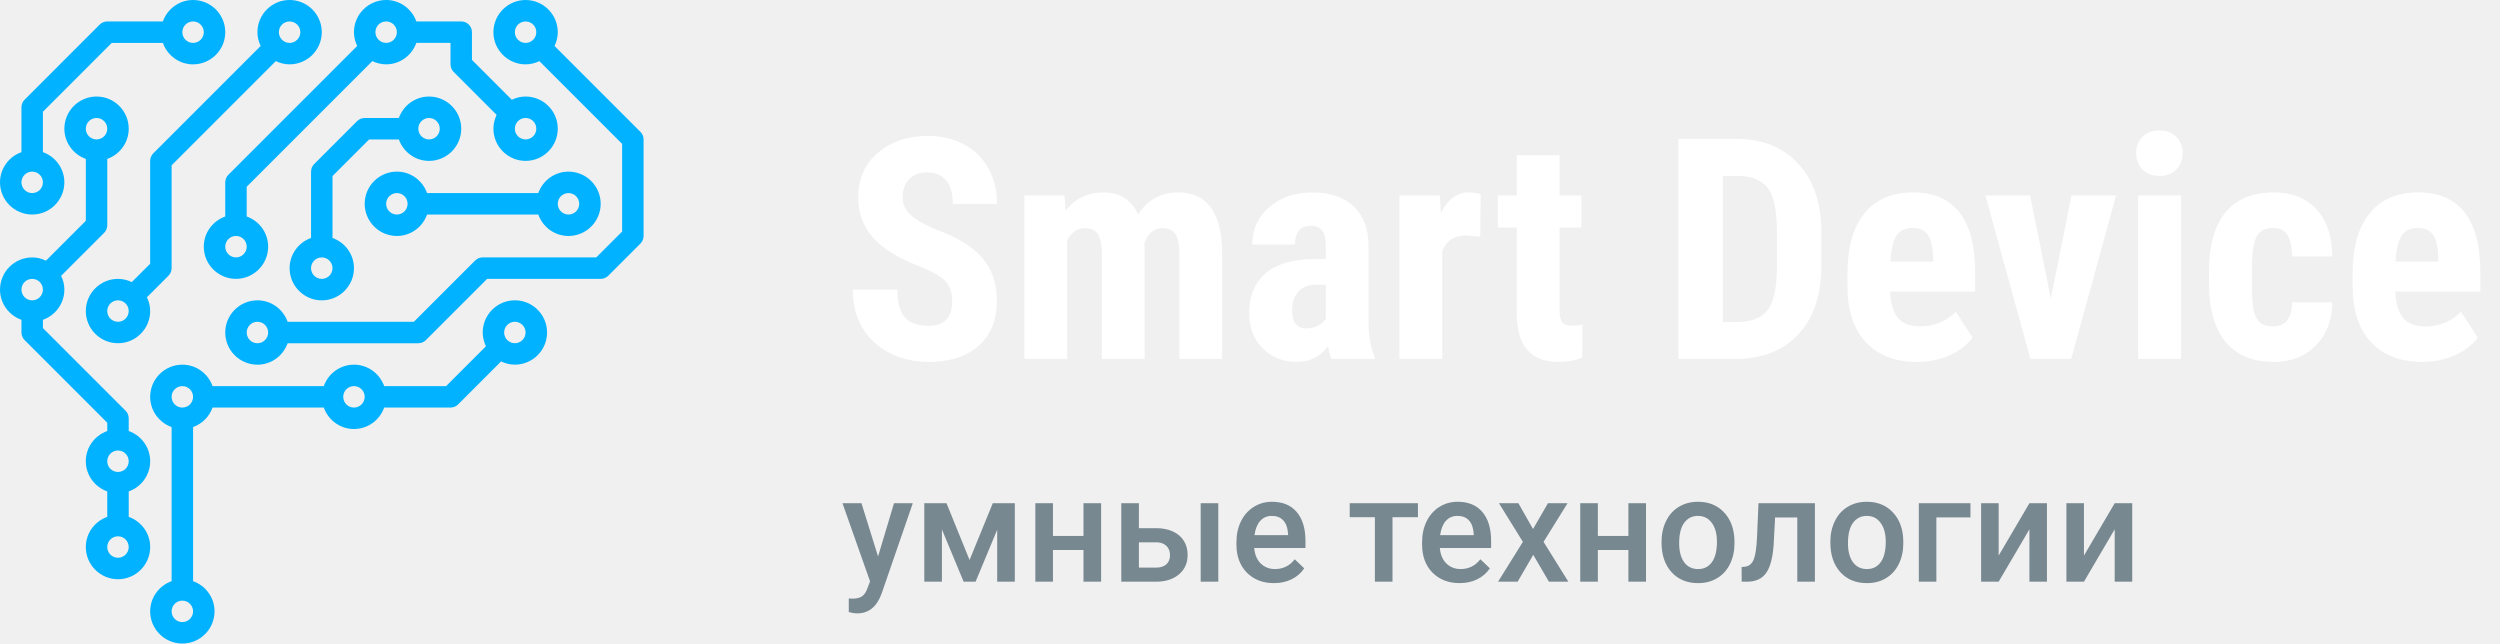
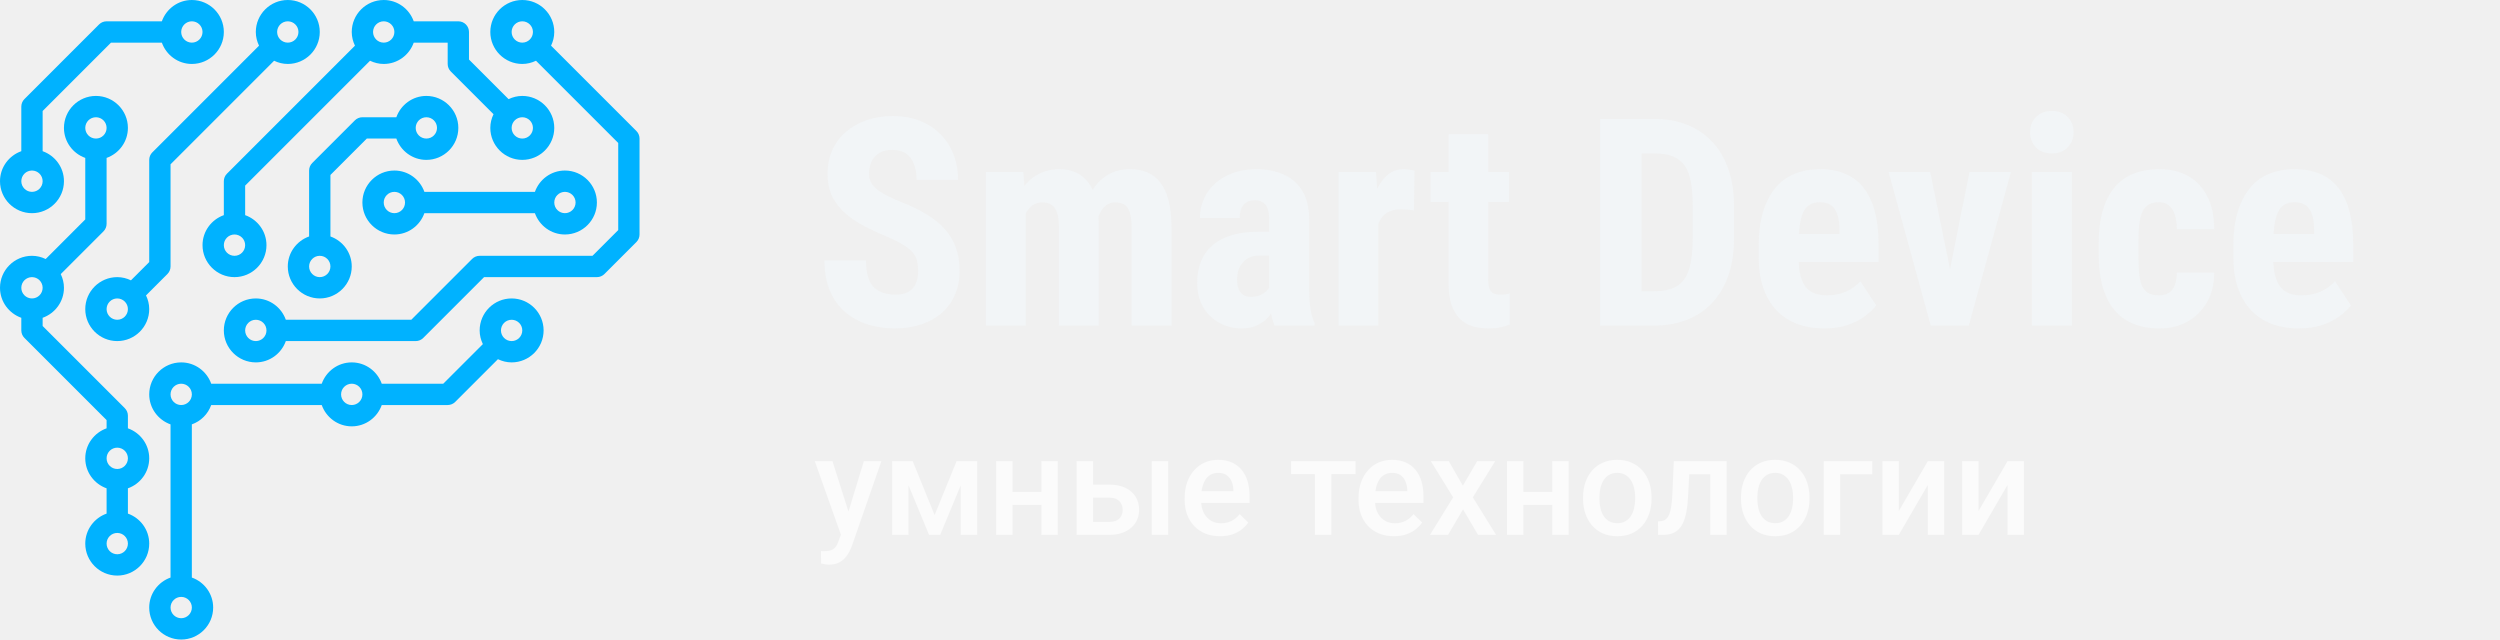
- <svg xmlns="http://www.w3.org/2000/svg" fill="none" height="52" viewBox="0 0 202 52" width="202">
-   <path d="m76.936 24.337c0-.724-.187-1.27-.561-1.636-.366-.374-1.038-.761-2.014-1.16-1.782-.675-3.064-1.465-3.845-2.368-.781-.911-1.172-1.986-1.172-3.223 0-1.497.529-2.698 1.587-3.601 1.066-.911 2.417-1.367 4.053-1.367 1.091 0 2.063.232 2.917.696.855.456 1.51 1.103 1.965 1.941.464.838.696 1.79.696 2.857h-3.577c0-.83-.179-1.461-.537-1.892-.35-.44-.859-.659-1.526-.659-.627 0-1.115.187-1.465.561-.35.366-.525.863-.525 1.489 0 .488.195.932.586 1.331.391.391 1.082.797 2.075 1.221 1.733.627 2.991 1.396 3.772 2.307.789.911 1.184 2.071 1.184 3.479 0 1.546-.492 2.755-1.477 3.626s-2.323 1.306-4.016 1.306c-1.147 0-2.193-.236-3.137-.708-.944-.472-1.685-1.147-2.222-2.026-.529-.879-.793-1.917-.793-3.113h3.601c0 1.025.199 1.77.598 2.234.399.464 1.05.696 1.953.696 1.253 0 1.88-.663 1.88-1.99zm9.07-8.545.098 1.221c.773-.977 1.794-1.465 3.064-1.465 1.318 0 2.25.594 2.795 1.782.757-1.188 1.835-1.782 3.235-1.782 2.311 0 3.495 1.599 3.552 4.797v8.655h-3.455v-8.435c0-.765-.106-1.31-.317-1.636-.211-.326-.57-.488-1.074-.488-.643 0-1.123.395-1.44 1.184l.024.415v8.96h-3.455v-8.411c0-.757-.102-1.302-.305-1.636-.203-.342-.566-.513-1.086-.513-.594 0-1.066.322-1.416.964v9.595h-3.455v-13.208zm21.582 13.208c-.097-.203-.195-.545-.293-1.025-.618.846-1.456 1.27-2.514 1.27-1.107 0-2.027-.366-2.759-1.099-.724-.732-1.086-1.681-1.086-2.844 0-1.383.439-2.454 1.318-3.211.887-.757 2.161-1.143 3.821-1.16h1.05v-1.062c0-.594-.102-1.013-.306-1.257-.203-.244-.5-.366-.891-.366-.862 0-1.294.505-1.294 1.514h-3.454c0-1.221.455-2.226 1.367-3.015.919-.797 2.079-1.196 3.479-1.196 1.448 0 2.567.378 3.357 1.135.797.749 1.196 1.823 1.196 3.223v6.213c.016 1.139.179 2.03.488 2.673v.207zm-2.038-2.466c.382 0 .708-.077.976-.232.269-.155.468-.338.599-.549v-2.747h-.831c-.585 0-1.049.187-1.391.562-.334.374-.501.875-.501 1.501 0 .977.383 1.465 1.148 1.465zm14.05-7.41-1.147-.098c-.944 0-1.583.415-1.917 1.245v8.728h-3.467v-13.208h3.26l.097 1.428c.546-1.115 1.298-1.672 2.259-1.672.39 0 .708.053.952.159zm6.409-6.58v3.247h1.77v2.6h-1.77v6.555c0 .521.069.879.207 1.074.147.195.424.293.83.293.334 0 .607-.029.818-.086l-.024 2.686c-.586.22-1.221.33-1.904.33-2.23 0-3.357-1.278-3.382-3.833v-7.019h-1.526v-2.6h1.526v-3.247zm9.607 16.455v-17.773h4.699c2.076 0 3.728.659 4.957 1.978 1.236 1.318 1.867 3.125 1.892 5.42v2.881c0 2.336-.619 4.171-1.856 5.505-1.229 1.327-2.925 1.99-5.09 1.99zm3.589-14.783v11.804h1.074c1.196 0 2.038-.313 2.527-.94.488-.635.744-1.725.769-3.271v-3.088c0-1.66-.232-2.816-.696-3.467-.464-.659-1.253-1.005-2.368-1.038zm15.71 15.027c-1.774 0-3.157-.529-4.15-1.587-.993-1.058-1.49-2.572-1.49-4.541v-1.05c0-2.083.456-3.691 1.368-4.822.911-1.131 2.217-1.697 3.918-1.697 1.66 0 2.909.533 3.748 1.599.838 1.058 1.265 2.629 1.281 4.712v1.697h-6.872c.049.977.264 1.693.647 2.148.382.448.972.671 1.77.671 1.155 0 2.12-.395 2.893-1.184l1.355 2.087c-.423.586-1.038 1.062-1.843 1.428-.806.358-1.681.537-2.625.537zm-2.173-8.105h3.455v-.317c-.016-.789-.147-1.387-.391-1.794s-.667-.61-1.269-.61c-.603 0-1.042.216-1.319.647-.268.431-.427 1.123-.476 2.075zm12.964 2.978 1.672-8.325h3.602l-3.626 13.208h-3.296l-3.638-13.208h3.614zm10.523 4.883h-3.467v-13.208h3.467zm-3.626-16.626c0-.537.171-.977.513-1.318s.797-.513 1.367-.513 1.025.171 1.367.513.513.781.513 1.318c0 .529-.171.968-.513 1.318-.334.35-.789.525-1.367.525s-1.038-.175-1.379-.525c-.334-.35-.501-.789-.501-1.318zm11.072 14.002c1.001 0 1.509-.651 1.526-1.953h3.247c-.016 1.44-.46 2.604-1.331 3.491-.871.887-1.994 1.331-3.369 1.331-1.701 0-2.999-.529-3.894-1.587-.895-1.058-1.351-2.616-1.367-4.675v-1.05c0-2.075.439-3.658 1.318-4.748.887-1.091 2.193-1.636 3.919-1.636 1.456 0 2.604.452 3.442 1.355.838.895 1.266 2.169 1.282 3.821h-3.247c-.008-.741-.131-1.31-.367-1.709-.236-.399-.626-.598-1.171-.598-.603 0-1.034.216-1.294.647-.261.423-.399 1.249-.415 2.478v1.343c0 1.074.053 1.827.158 2.258.106.423.281.737.525.94.244.195.59.293 1.038.293zm12.06 2.869c-1.774 0-3.157-.529-4.15-1.587-.993-1.058-1.489-2.572-1.489-4.541v-1.05c0-2.083.455-3.691 1.367-4.822.911-1.131 2.218-1.697 3.918-1.697 1.661 0 2.91.533 3.748 1.599.838 1.058 1.265 2.629 1.282 4.712v1.697h-6.873c.049.977.265 1.693.647 2.148.383.448.973.671 1.77.671 1.156 0 2.12-.395 2.893-1.184l1.355 2.087c-.423.586-1.037 1.062-1.843 1.428-.806.358-1.681.537-2.625.537zm-2.172-8.105h3.454v-.317c-.016-.789-.146-1.387-.391-1.794-.244-.407-.667-.61-1.269-.61s-1.042.216-1.318.647c-.269.431-.428 1.123-.476 2.075z" fill="#fff" />
-   <path d="m70.947 44.961 1.289-4.301h1.518l-2.519 7.301c-.387 1.066-1.043 1.6-1.969 1.6-.207 0-.435-.035-.685-.105v-1.102l.27.018c.359 0 .629-.066.809-.199.184-.129.328-.348.434-.656l.205-.545-2.227-6.311h1.535zm7.394.287 1.875-4.588h1.781v6.34h-1.424v-4.195l-1.746 4.195h-.967l-1.752-4.219v4.219h-1.424v-6.34h1.793zm10.629 1.752h-1.424v-2.561h-2.467v2.561h-1.424v-6.34h1.424v2.643h2.467v-2.643h1.424zm3.053-4.324h1.395c.519 0 .973.09 1.359.27.387.18.68.432.879.756.203.324.305.701.305 1.131 0 .652-.23 1.176-.691 1.57-.461.395-1.074.594-1.84.598h-2.83v-6.34h1.424zm6.416 4.324h-1.424v-6.34h1.424zm-6.416-3.182v2.045h1.389c.348 0 .621-.086.82-.258.203-.176.305-.424.305-.744s-.1-.572-.299-.756c-.195-.188-.461-.283-.797-.287zm10.916 3.299c-.902 0-1.634-.283-2.197-.85-.558-.57-.838-1.328-.838-2.273v-.176c0-.633.121-1.197.364-1.693.246-.5.589-.889 1.031-1.166.441-.277.933-.416 1.476-.416.864 0 1.53.275 1.998.826.473.551.709 1.33.709 2.338v.574h-4.142c.043.523.217.938.521 1.242.309.305.696.457 1.16.457.653 0 1.184-.264 1.594-.791l.768.732c-.254.379-.594.674-1.02.885-.422.207-.896.311-1.424.311zm-.169-5.432c-.391 0-.708.137-.95.41-.238.273-.39.654-.457 1.143h2.713v-.105c-.031-.477-.158-.836-.381-1.078-.222-.246-.531-.369-.925-.369zm11.8.105h-2.056v5.209h-1.424v-5.209h-2.033v-1.131h5.513zm3.369 5.326c-.902 0-1.634-.283-2.197-.85-.558-.57-.838-1.328-.838-2.273v-.176c0-.633.121-1.197.364-1.693.246-.5.589-.889 1.031-1.166.441-.277.933-.416 1.476-.416.864 0 1.53.275 1.998.826.473.551.709 1.33.709 2.338v.574h-4.142c.043.523.217.938.521 1.242.309.305.696.457 1.16.457.653 0 1.184-.264 1.594-.791l.768.732c-.254.379-.594.674-1.02.885-.422.207-.896.311-1.424.311zm-.169-5.432c-.391 0-.708.137-.95.41-.238.273-.39.654-.457 1.143h2.713v-.105c-.031-.477-.158-.836-.381-1.078-.222-.246-.531-.369-.925-.369zm6.099 1.061 1.207-2.086h1.582l-1.939 3.123 2.004 3.217h-1.571l-1.265-2.168-1.26 2.168h-1.582l2.004-3.217-1.934-3.123h1.571zm9.129 4.254h-1.424v-2.561h-2.467v2.561h-1.423v-6.34h1.423v2.643h2.467v-2.643h1.424zm1.254-3.228c0-.621.123-1.18.369-1.676.246-.5.592-.883 1.037-1.148.446-.27.957-.404 1.535-.404.856 0 1.549.275 2.08.826.536.551.825 1.281.868 2.191l.005.334c0 .625-.121 1.184-.363 1.676-.238.492-.582.873-1.031 1.143-.445.27-.961.404-1.547.404-.894 0-1.611-.297-2.15-.891-.535-.598-.803-1.393-.803-2.385zm1.424.123c0 .652.135 1.164.404 1.535.27.367.645.551 1.125.551.481 0 .854-.188 1.119-.562.27-.375.405-.924.405-1.647 0-.641-.139-1.149-.417-1.524-.273-.375-.646-.562-1.119-.562-.464 0-.834.186-1.107.557-.274.367-.41.918-.41 1.652zm10.969-3.234v6.34h-1.424v-5.191h-1.793l-.117 2.209c-.075 1.062-.28 1.826-.616 2.291-.332.461-.841.691-1.529.691h-.439l-.006-1.184.293-.029c.312-.043.539-.232.679-.568.145-.34.237-.957.276-1.852l.117-2.707zm1.248 3.111c0-.621.123-1.18.369-1.676.246-.5.592-.883 1.037-1.148.445-.27.957-.404 1.535-.404.855 0 1.549.275 2.08.826.535.551.824 1.281.867 2.191l.006.334c0 .625-.121 1.184-.363 1.676-.238.492-.582.873-1.031 1.143-.446.27-.961.404-1.547.404-.895 0-1.612-.297-2.151-.891-.535-.598-.802-1.393-.802-2.385zm1.423.123c0 .652.135 1.164.405 1.535.269.367.644.551 1.125.551.48 0 .853-.188 1.119-.562.269-.375.404-.924.404-1.647 0-.641-.139-1.149-.416-1.524-.273-.375-.646-.562-1.119-.562-.465 0-.834.186-1.107.557-.274.367-.411.918-.411 1.652zm9.897-2.086h-2.754v5.191h-1.418v-6.34h4.172zm4.764-1.148h1.418v6.34h-1.418v-4.231l-2.485 4.231h-1.418v-6.34h1.418v4.23zm6.89 0h1.418v6.34h-1.418v-4.231l-2.484 4.231h-1.418v-6.34h1.418v4.23z" fill="#788891" />
-   <g fill="#00b2ff">
-     <path d="m32.067 13.867c1.128 0 2.082.727 2.441 1.733h8.986c.359-1.006 1.312-1.733 2.441-1.733 1.433 0 2.6 1.167 2.6 2.6 0 1.433-1.167 2.6-2.6 2.6-1.128 0-2.082-.727-2.441-1.733h-8.986c-.359 1.006-1.312 1.733-2.441 1.733-1.433 0-2.6-1.167-2.6-2.6 0-1.433 1.167-2.6 2.601-2.6zm13.867 3.467c.478 0 .867-.388.867-.867s-.389-.867-.867-.867c-.477 0-.867.388-.867.867s.389.867.867.867zm-13.867 0c.477 0 .867-.388.867-.867s-.389-.867-.867-.867c-.478 0-.867.388-.867.867s.389.867.867.867z" />
-     <path d="m25.133 19.226v-5.359c0-.231.091-.451.254-.613l3.467-3.467c.162-.163.383-.254.613-.254h2.76c.359-1.006 1.312-1.733 2.441-1.733 1.433 0 2.6 1.167 2.6 2.6 0 1.433-1.167 2.6-2.6 2.6-1.128 0-2.082-.727-2.441-1.733h-2.401l-2.959 2.959v5.001c1.006.359 1.733 1.312 1.733 2.441 0 1.433-1.167 2.6-2.6 2.6-1.433 0-2.6-1.167-2.6-2.6 0-1.128.727-2.082 1.733-2.441zm9.533-7.959c.477 0 .867-.388.867-.867 0-.478-.389-.867-.867-.867s-.867.388-.867.867c0 .478.389.867.867.867zm-8.667 11.267c.478 0 .867-.388.867-.867s-.389-.867-.867-.867c-.477 0-.867.388-.867.867s.389.867.867.867z" />
-     <path d="m9.533 22.533c.4 0 .775.098 1.114.261l1.486-1.486v-8.308c0-.231.091-.451.254-.613l8.674-8.674c-.163-.339-.261-.713-.261-1.114 0-1.433 1.167-2.6 2.6-2.6s2.6 1.167 2.6 2.6c0 1.433-1.167 2.6-2.6 2.6-.4 0-.775-.098-1.114-.261l-8.42 8.42v8.308c0 .231-.091.451-.254.613l-1.74 1.74c.163.339.261.713.261 1.114 0 1.433-1.167 2.6-2.6 2.6s-2.6-1.167-2.6-2.6c0-1.433 1.167-2.6 2.6-2.6zm13.867-19.066c.477 0 .867-.388.867-.867 0-.478-.389-.867-.867-.867s-.867.388-.867.867c0 .478.389.867.867.867zm-13.867 22.533c.478 0 .867-.388.867-.867s-.389-.867-.867-.867c-.478 0-.867.388-.867.867s.389.867.867.867z" />
-     <path d="m1.733 12.293v-3.626c0-.231.091-.451.254-.613l6.067-6.067c.162-.163.383-.254.613-.254h4.493c.359-1.006 1.312-1.733 2.441-1.733 1.433 0 2.6 1.167 2.6 2.6 0 1.433-1.167 2.6-2.6 2.6-1.128 0-2.082-.727-2.441-1.733h-4.134l-5.559 5.559v3.267c1.006.359 1.733 1.312 1.733 2.441 0 1.433-1.167 2.6-2.6 2.6s-2.6-1.167-2.6-2.6c0-1.128.727-2.082 1.733-2.441zm13.867-8.826c.477 0 .867-.388.867-.867 0-.478-.389-.867-.867-.867-.478 0-.867.388-.867.867 0 .478.389.867.867.867zm-13 12.133c.478 0 .867-.388.867-.867s-.389-.867-.867-.867-.867.388-.867.867.389.867.867.867z" />
-     <path d="m13.866 46.959v-12.453c-1.005-.359-1.732-1.312-1.732-2.441 0-1.433 1.167-2.6 2.6-2.6 1.128 0 2.082.727 2.441 1.733h8.986c.359-1.006 1.312-1.733 2.441-1.733s2.082.727 2.441 1.733h5.001l3.22-3.22c-.163-.339-.261-.713-.261-1.114 0-1.433 1.167-2.6 2.6-2.6 1.433 0 2.6 1.167 2.6 2.6 0 1.433-1.167 2.6-2.6 2.6-.4 0-.775-.098-1.114-.261l-3.474 3.474c-.162.163-.383.254-.613.254h-5.359c-.359 1.006-1.312 1.733-2.441 1.733s-2.082-.727-2.441-1.733h-8.986c-.262.734-.84 1.312-1.574 1.574v12.453c1.006.359 1.733 1.312 1.733 2.441 0 1.433-1.167 2.6-2.6 2.6-1.433 0-2.6-1.167-2.6-2.6 0-1.128.727-2.082 1.733-2.441zm27.734-19.227c.477 0 .867-.388.867-.867s-.389-.867-.867-.867c-.478 0-.867.388-.867.867s.389.867.867.867zm-13 5.2c.477 0 .867-.388.867-.867s-.389-.867-.867-.867c-.478 0-.867.388-.867.867s.389.867.867.867zm-13.867 17.333c.477 0 .867-.388.867-.867 0-.478-.389-.867-.867-.867s-.867.388-.867.867c0 .478.389.867.867.867zm0-17.333c.477 0 .867-.388.867-.867s-.389-.867-.867-.867-.867.388-.867.867.389.867.867.867z" />
-     <path d="m18.2 17.492v-2.759c0-.231.091-.451.254-.613l10.407-10.407c-.163-.339-.261-.713-.261-1.114 0-1.433 1.167-2.6 2.6-2.6 1.128 0 2.082.727 2.441 1.733h3.626c.478 0 .867.387.867.867v2.241l3.22 3.22c.339-.163.713-.261 1.114-.261 1.433 0 2.6 1.167 2.6 2.6 0 1.433-1.167 2.6-2.6 2.6-1.433 0-2.6-1.167-2.6-2.6 0-.4.098-.775.261-1.114l-3.474-3.474c-.163-.162-.254-.382-.254-.613v-1.733h-2.76c-.359 1.006-1.312 1.733-2.441 1.733-.4 0-.775-.098-1.114-.261l-10.153 10.153v2.401c1.006.359 1.733 1.312 1.733 2.441 0 1.433-1.167 2.6-2.6 2.6-1.433 0-2.6-1.167-2.6-2.6 0-1.128.727-2.082 1.733-2.441zm24.267-6.226c.477 0 .867-.388.867-.867 0-.478-.389-.867-.867-.867-.478 0-.867.388-.867.867 0 .478.389.867.867.867zm-11.267-7.8c.477 0 .867-.388.867-.867 0-.478-.389-.867-.867-.867s-.867.388-.867.867c0 .478.389.867.867.867zm-12.133 17.333c.477 0 .867-.388.867-.867s-.389-.867-.867-.867c-.478 0-.867.388-.867.867s.389.867.867.867z" />
-     <path d="m20.8 24.266c1.128 0 2.082.727 2.441 1.733h10.201l4.946-4.946c.162-.163.383-.254.613-.254h9.175l2.092-2.092v-7.082l-6.686-6.686c-.339.163-.713.261-1.114.261-1.433 0-2.6-1.167-2.6-2.6 0-1.433 1.167-2.6 2.6-2.6 1.433 0 2.6 1.167 2.6 2.6 0 .4-.098.775-.261 1.114l6.94 6.94c.163.162.254.382.254.613v7.8c0 .231-.091.451-.254.613l-2.6 2.6c-.162.163-.383.254-.613.254h-9.175l-4.946 4.946c-.162.163-.383.254-.613.254h-10.559c-.359 1.006-1.312 1.733-2.441 1.733-1.433 0-2.6-1.167-2.6-2.6 0-1.433 1.167-2.6 2.6-2.6zm21.667-22.533c-.478 0-.867.388-.867.867 0 .478.389.867.867.867.477 0 .867-.388.867-.867 0-.478-.389-.867-.867-.867zm-21.667 26c.477 0 .867-.388.867-.867s-.389-.867-.867-.867-.867.388-.867.867.389.867.867.867z" />
-     <path d="m2.6 20.8c.4 0 .775.098 1.114.261l3.22-3.22v-5.001c-1.006-.359-1.733-1.312-1.733-2.441 0-1.433 1.167-2.6 2.6-2.6 1.433 0 2.6 1.167 2.6 2.6 0 1.128-.727 2.082-1.733 2.441v5.359c0 .231-.091.451-.254.613l-3.474 3.474c.163.339.261.713.261 1.114 0 1.128-.727 2.082-1.733 2.441v.667l6.679 6.679c.163.162.254.382.254.613v1.026c1.006.359 1.733 1.312 1.733 2.441s-.727 2.082-1.733 2.441v2.053c1.006.359 1.733 1.312 1.733 2.441 0 1.433-1.167 2.6-2.6 2.6-1.433 0-2.6-1.167-2.6-2.6 0-1.128.727-2.082 1.733-2.441v-2.053c-1.006-.359-1.733-1.312-1.733-2.441s.727-2.082 1.733-2.441v-.667l-6.679-6.679c-.163-.162-.254-.382-.254-.613v-1.026c-1.006-.359-1.733-1.312-1.733-2.441 0-1.433 1.167-2.6 2.6-2.6zm5.2-9.533c.478 0 .867-.388.867-.867 0-.478-.389-.867-.867-.867-.478 0-.867.388-.867.867 0 .478.389.867.867.867zm1.733 33.8c.477 0 .867-.388.867-.867s-.389-.867-.867-.867c-.478 0-.867.388-.867.867s.389.867.867.867zm0-6.933c.477 0 .867-.388.867-.867s-.389-.867-.867-.867c-.478 0-.867.388-.867.867s.389.867.867.867zm-6.933-13.867c.478 0 .867-.388.867-.867s-.389-.867-.867-.867c-.478 0-.867.388-.867.867s.389.867.867.867z" />
-   </g>
+ <svg xmlns="http://www.w3.org/2000/svg" width="215" height="55" viewBox="0 0 215 55" fill="none">
+   <path d="M78.96 23.325C78.96 23.007 78.931 22.718 78.874 22.458C78.817 22.198 78.695 21.957 78.508 21.738C78.329 21.518 78.065 21.298 77.715 21.079C77.373 20.859 76.925 20.631 76.372 20.395C75.713 20.118 75.074 19.825 74.456 19.516C73.837 19.199 73.28 18.832 72.783 18.418C72.287 18.002 71.892 17.514 71.599 16.953C71.314 16.383 71.172 15.716 71.172 14.951C71.172 14.202 71.306 13.523 71.575 12.912C71.851 12.302 72.242 11.781 72.747 11.35C73.251 10.91 73.841 10.572 74.517 10.336C75.2 10.1 75.961 9.982 76.799 9.982C77.939 9.982 78.923 10.218 79.753 10.69C80.592 11.162 81.239 11.809 81.694 12.631C82.158 13.453 82.39 14.397 82.39 15.463H78.826C78.826 14.959 78.752 14.515 78.606 14.133C78.468 13.742 78.244 13.437 77.935 13.217C77.625 12.998 77.227 12.888 76.738 12.888C76.283 12.888 75.904 12.981 75.603 13.168C75.31 13.348 75.09 13.596 74.944 13.913C74.805 14.222 74.736 14.572 74.736 14.963C74.736 15.256 74.805 15.52 74.944 15.756C75.09 15.984 75.29 16.192 75.542 16.379C75.794 16.558 76.091 16.733 76.433 16.904C76.783 17.075 77.165 17.241 77.581 17.404C78.386 17.722 79.098 18.072 79.717 18.454C80.335 18.828 80.852 19.252 81.267 19.724C81.682 20.188 81.995 20.712 82.207 21.298C82.419 21.884 82.524 22.552 82.524 23.3C82.524 24.041 82.394 24.716 82.134 25.327C81.882 25.929 81.511 26.45 81.023 26.889C80.535 27.32 79.945 27.654 79.253 27.89C78.569 28.126 77.804 28.244 76.958 28.244C76.136 28.244 75.359 28.13 74.626 27.902C73.894 27.666 73.247 27.312 72.686 26.84C72.132 26.36 71.697 25.754 71.379 25.021C71.062 24.281 70.903 23.406 70.903 22.397H74.48C74.48 22.934 74.533 23.394 74.639 23.776C74.745 24.151 74.907 24.452 75.127 24.68C75.347 24.899 75.615 25.066 75.933 25.18C76.258 25.286 76.628 25.339 77.043 25.339C77.516 25.339 77.89 25.249 78.166 25.07C78.451 24.891 78.655 24.651 78.777 24.35C78.899 24.049 78.96 23.707 78.96 23.325ZM88.213 17.526V28H84.783V14.792H88.005L88.213 17.526ZM87.725 20.944L86.785 20.969C86.768 20.041 86.85 19.186 87.029 18.405C87.208 17.624 87.476 16.945 87.835 16.367C88.201 15.789 88.66 15.341 89.214 15.024C89.767 14.707 90.414 14.548 91.155 14.548C91.635 14.548 92.079 14.637 92.485 14.816C92.892 14.987 93.246 15.26 93.547 15.634C93.849 16 94.08 16.481 94.243 17.075C94.406 17.661 94.487 18.365 94.487 19.186V28H91.069V19.602C91.069 19.016 91.012 18.568 90.898 18.259C90.784 17.941 90.622 17.722 90.41 17.6C90.199 17.469 89.938 17.404 89.629 17.404C89.303 17.404 89.019 17.494 88.774 17.673C88.53 17.852 88.331 18.104 88.176 18.43C88.03 18.747 87.916 19.121 87.835 19.553C87.761 19.984 87.725 20.448 87.725 20.944ZM94.158 20.602L92.925 20.761C92.909 19.89 92.986 19.081 93.157 18.332C93.328 17.575 93.592 16.916 93.95 16.355C94.308 15.785 94.756 15.341 95.293 15.024C95.838 14.707 96.469 14.548 97.185 14.548C97.722 14.548 98.21 14.637 98.65 14.816C99.089 14.995 99.464 15.284 99.773 15.683C100.09 16.074 100.33 16.59 100.493 17.233C100.664 17.876 100.75 18.658 100.75 19.577V28H97.319V19.589C97.319 18.995 97.262 18.54 97.148 18.222C97.034 17.905 96.872 17.689 96.66 17.575C96.449 17.461 96.196 17.404 95.903 17.404C95.61 17.404 95.354 17.486 95.134 17.648C94.923 17.811 94.744 18.039 94.597 18.332C94.451 18.617 94.341 18.955 94.268 19.345C94.194 19.728 94.158 20.147 94.158 20.602ZM109.148 24.96V18.857C109.148 18.458 109.099 18.141 109.001 17.905C108.912 17.669 108.774 17.498 108.586 17.392C108.407 17.278 108.188 17.221 107.927 17.221C107.634 17.221 107.39 17.282 107.195 17.404C107 17.526 106.853 17.701 106.755 17.929C106.666 18.157 106.621 18.43 106.621 18.747H103.191C103.191 18.177 103.301 17.64 103.521 17.136C103.74 16.623 104.062 16.175 104.485 15.793C104.916 15.402 105.429 15.097 106.023 14.877C106.617 14.658 107.284 14.548 108.025 14.548C108.904 14.548 109.685 14.698 110.369 14.999C111.052 15.293 111.593 15.76 111.992 16.403C112.391 17.046 112.59 17.88 112.59 18.906V24.79C112.59 25.53 112.627 26.132 112.7 26.596C112.782 27.06 112.9 27.459 113.054 27.793V28H109.612C109.457 27.634 109.339 27.178 109.258 26.633C109.185 26.079 109.148 25.522 109.148 24.96ZM109.563 19.931L109.575 21.982H108.318C107.992 21.982 107.708 22.035 107.463 22.141C107.227 22.246 107.028 22.397 106.865 22.592C106.702 22.779 106.58 22.999 106.499 23.252C106.426 23.504 106.389 23.772 106.389 24.057C106.389 24.375 106.434 24.643 106.523 24.863C106.613 25.082 106.747 25.249 106.926 25.363C107.105 25.477 107.317 25.534 107.561 25.534C107.935 25.534 108.261 25.457 108.538 25.302C108.814 25.148 109.018 24.96 109.148 24.741C109.286 24.521 109.331 24.317 109.282 24.13L110.063 25.461C109.966 25.762 109.832 26.075 109.661 26.401C109.498 26.726 109.29 27.027 109.038 27.304C108.786 27.581 108.472 27.809 108.098 27.988C107.732 28.159 107.297 28.244 106.792 28.244C106.084 28.244 105.437 28.081 104.851 27.756C104.265 27.43 103.801 26.975 103.459 26.389C103.126 25.803 102.959 25.107 102.959 24.301C102.959 23.634 103.065 23.032 103.276 22.495C103.496 21.949 103.822 21.49 104.253 21.115C104.684 20.733 105.229 20.44 105.889 20.236C106.548 20.033 107.321 19.931 108.208 19.931H109.563ZM118.535 17.734V28H115.117V14.792H118.34L118.535 17.734ZM121.648 14.694L121.599 18.1C121.444 18.067 121.257 18.043 121.038 18.027C120.826 18.011 120.639 18.002 120.476 18.002C120.094 18.002 119.768 18.064 119.5 18.186C119.231 18.299 119.007 18.474 118.828 18.71C118.657 18.938 118.527 19.223 118.438 19.565C118.348 19.907 118.295 20.293 118.279 20.725L117.632 20.48C117.632 19.618 117.697 18.828 117.827 18.112C117.965 17.388 118.169 16.761 118.438 16.232C118.706 15.695 119.028 15.28 119.402 14.987C119.784 14.694 120.216 14.548 120.696 14.548C120.859 14.548 121.029 14.564 121.208 14.597C121.396 14.621 121.542 14.654 121.648 14.694ZM129.766 14.792V17.368H123.027V14.792H129.766ZM124.578 11.533H127.983V23.972C127.983 24.338 128.02 24.619 128.093 24.814C128.167 25.009 128.276 25.148 128.423 25.229C128.577 25.302 128.781 25.339 129.033 25.339C129.204 25.339 129.363 25.331 129.509 25.314C129.656 25.29 129.766 25.266 129.839 25.241V27.915C129.57 28.02 129.285 28.102 128.984 28.159C128.691 28.216 128.341 28.244 127.935 28.244C127.251 28.244 126.657 28.114 126.152 27.854C125.656 27.593 125.269 27.178 124.993 26.608C124.716 26.031 124.578 25.274 124.578 24.338V11.533ZM142.241 28H139.104L139.128 25.046H142.241C143.104 25.046 143.775 24.891 144.255 24.582C144.736 24.273 145.073 23.785 145.269 23.117C145.472 22.45 145.574 21.575 145.574 20.493V17.722C145.574 16.9 145.521 16.204 145.415 15.634C145.309 15.056 145.13 14.593 144.878 14.243C144.626 13.885 144.288 13.62 143.865 13.449C143.442 13.278 142.917 13.193 142.29 13.193H139.043V10.227H142.29C143.315 10.227 144.247 10.393 145.085 10.727C145.924 11.061 146.644 11.549 147.246 12.192C147.848 12.827 148.312 13.612 148.638 14.548C148.963 15.484 149.126 16.55 149.126 17.746V20.493C149.126 21.697 148.963 22.763 148.638 23.691C148.312 24.619 147.848 25.404 147.246 26.047C146.652 26.682 145.932 27.166 145.085 27.5C144.239 27.833 143.291 28 142.241 28ZM141.179 10.227V28H137.603V10.227H141.179ZM156.89 28.244C155.986 28.244 155.185 28.106 154.485 27.829C153.793 27.552 153.207 27.154 152.727 26.633C152.247 26.104 151.881 25.465 151.628 24.716C151.376 23.968 151.25 23.113 151.25 22.153V21.066C151.25 19.992 151.372 19.052 151.616 18.247C151.86 17.433 152.206 16.749 152.654 16.196C153.101 15.642 153.651 15.231 154.302 14.963C154.961 14.686 155.706 14.548 156.536 14.548C157.366 14.548 158.094 14.686 158.721 14.963C159.355 15.231 159.88 15.638 160.295 16.184C160.71 16.721 161.024 17.388 161.235 18.186C161.447 18.983 161.553 19.911 161.553 20.969V22.531H152.703V20.127H158.196V19.821C158.196 19.284 158.139 18.837 158.025 18.479C157.911 18.112 157.732 17.84 157.488 17.661C157.244 17.482 156.918 17.392 156.511 17.392C156.169 17.392 155.881 17.461 155.645 17.6C155.409 17.738 155.221 17.954 155.083 18.247C154.945 18.54 154.843 18.922 154.778 19.394C154.713 19.858 154.68 20.415 154.68 21.066V22.153C154.68 22.763 154.733 23.276 154.839 23.691C154.945 24.098 155.099 24.431 155.303 24.692C155.514 24.944 155.771 25.127 156.072 25.241C156.373 25.347 156.723 25.4 157.122 25.4C157.724 25.4 158.265 25.294 158.745 25.082C159.233 24.863 159.648 24.566 159.99 24.191L161.357 26.267C161.121 26.576 160.796 26.885 160.381 27.194C159.966 27.504 159.469 27.756 158.892 27.951C158.314 28.146 157.646 28.244 156.89 28.244ZM167.253 25.363L169.377 14.792H172.942L169.316 28H167.18L167.253 25.363ZM165.996 14.792L168.157 25.375L168.193 28H166.045L162.419 14.792H165.996ZM178.179 14.792V28H174.749V14.792H178.179ZM174.59 11.374C174.59 10.845 174.757 10.41 175.09 10.068C175.432 9.718 175.888 9.543 176.458 9.543C177.035 9.543 177.491 9.718 177.825 10.068C178.158 10.41 178.325 10.845 178.325 11.374C178.325 11.895 178.154 12.33 177.812 12.68C177.479 13.022 177.031 13.193 176.47 13.193C175.892 13.193 175.432 13.022 175.09 12.68C174.757 12.33 174.59 11.895 174.59 11.374ZM185.662 25.4C185.979 25.4 186.252 25.335 186.479 25.205C186.715 25.074 186.895 24.863 187.017 24.57C187.139 24.277 187.204 23.898 187.212 23.435H190.422C190.422 24.427 190.211 25.286 189.788 26.01C189.373 26.726 188.811 27.28 188.103 27.67C187.403 28.053 186.61 28.244 185.723 28.244C184.836 28.244 184.062 28.102 183.403 27.817C182.744 27.532 182.199 27.117 181.768 26.572C181.344 26.026 181.023 25.363 180.803 24.582C180.592 23.793 180.486 22.889 180.486 21.872V20.908C180.486 19.907 180.592 19.012 180.803 18.222C181.023 17.433 181.344 16.765 181.768 16.22C182.199 15.675 182.74 15.26 183.391 14.975C184.05 14.69 184.823 14.548 185.71 14.548C186.663 14.548 187.489 14.747 188.188 15.146C188.888 15.537 189.434 16.114 189.824 16.879C190.223 17.644 190.422 18.588 190.422 19.711H187.212C187.204 19.207 187.143 18.788 187.029 18.454C186.923 18.112 186.756 17.852 186.528 17.673C186.309 17.486 186.016 17.392 185.649 17.392C185.267 17.392 184.958 17.474 184.722 17.636C184.494 17.791 184.319 18.019 184.197 18.32C184.083 18.613 184.006 18.979 183.965 19.419C183.924 19.858 183.904 20.354 183.904 20.908V21.872C183.904 22.466 183.92 22.983 183.953 23.422C183.993 23.854 184.071 24.22 184.185 24.521C184.307 24.814 184.482 25.034 184.709 25.18C184.945 25.327 185.263 25.4 185.662 25.4ZM197.71 28.244C196.807 28.244 196.005 28.106 195.305 27.829C194.613 27.552 194.028 27.154 193.547 26.633C193.067 26.104 192.701 25.465 192.449 24.716C192.196 23.968 192.07 23.113 192.07 22.153V21.066C192.07 19.992 192.192 19.052 192.437 18.247C192.681 17.433 193.027 16.749 193.474 16.196C193.922 15.642 194.471 15.231 195.122 14.963C195.781 14.686 196.526 14.548 197.356 14.548C198.186 14.548 198.914 14.686 199.541 14.963C200.176 15.231 200.701 15.638 201.116 16.184C201.531 16.721 201.844 17.388 202.056 18.186C202.267 18.983 202.373 19.911 202.373 20.969V22.531H193.523V20.127H199.016V19.821C199.016 19.284 198.959 18.837 198.845 18.479C198.731 18.112 198.552 17.84 198.308 17.661C198.064 17.482 197.738 17.392 197.332 17.392C196.99 17.392 196.701 17.461 196.465 17.6C196.229 17.738 196.042 17.954 195.903 18.247C195.765 18.54 195.663 18.922 195.598 19.394C195.533 19.858 195.5 20.415 195.5 21.066V22.153C195.5 22.763 195.553 23.276 195.659 23.691C195.765 24.098 195.92 24.431 196.123 24.692C196.335 24.944 196.591 25.127 196.892 25.241C197.193 25.347 197.543 25.4 197.942 25.4C198.544 25.4 199.085 25.294 199.565 25.082C200.054 24.863 200.469 24.566 200.811 24.191L202.178 26.267C201.942 26.576 201.616 26.885 201.201 27.194C200.786 27.504 200.29 27.756 199.712 27.951C199.134 28.146 198.467 28.244 197.71 28.244Z" fill="#F2F5F7" />
+   <path d="M72.566 45.309L74.289 39.66H75.801L73.258 46.967C73.199 47.123 73.123 47.293 73.029 47.477C72.936 47.66 72.812 47.834 72.66 47.998C72.512 48.166 72.326 48.301 72.103 48.402C71.881 48.508 71.611 48.56 71.295 48.56C71.17 48.56 71.049 48.549 70.932 48.525C70.818 48.506 70.711 48.484 70.609 48.461L70.603 47.383C70.643 47.387 70.689 47.391 70.744 47.395C70.803 47.398 70.85 47.4 70.885 47.4C71.119 47.4 71.314 47.371 71.471 47.312C71.627 47.258 71.754 47.168 71.852 47.043C71.953 46.918 72.039 46.75 72.109 46.539L72.566 45.309ZM71.594 39.66L73.1 44.406L73.352 45.895L72.373 46.147L70.07 39.66H71.594ZM80.377 44.289L82.264 39.66H83.488L80.857 46H79.897L77.272 39.66H78.496L80.377 44.289ZM78.133 39.66V46H76.721V39.66H78.133ZM82.621 46V39.66H84.039V46H82.621ZM89.951 42.309V43.422H86.67V42.309H89.951ZM87.08 39.66V46H85.668V39.66H87.08ZM90.971 39.66V46H89.559V39.66H90.971ZM93.525 41.676H95.394C95.941 41.676 96.406 41.768 96.789 41.951C97.172 42.135 97.463 42.391 97.662 42.719C97.865 43.043 97.967 43.414 97.967 43.832C97.967 44.141 97.91 44.428 97.797 44.693C97.684 44.955 97.516 45.184 97.293 45.379C97.074 45.574 96.805 45.727 96.484 45.836C96.168 45.945 95.805 46 95.394 46H92.588V39.66H94.006V44.881H95.394C95.676 44.881 95.9 44.832 96.068 44.734C96.236 44.637 96.357 44.51 96.432 44.353C96.51 44.197 96.549 44.031 96.549 43.855C96.549 43.676 96.51 43.506 96.432 43.346C96.357 43.185 96.236 43.055 96.068 42.953C95.9 42.852 95.676 42.801 95.394 42.801H93.525V41.676ZM100.463 39.66V46H99.051V39.66H100.463ZM104.928 46.117C104.459 46.117 104.035 46.041 103.656 45.889C103.281 45.732 102.961 45.516 102.695 45.238C102.434 44.961 102.232 44.635 102.092 44.26C101.951 43.885 101.881 43.48 101.881 43.047V42.812C101.881 42.316 101.953 41.867 102.098 41.465C102.242 41.062 102.443 40.719 102.701 40.434C102.959 40.145 103.264 39.924 103.615 39.772C103.967 39.619 104.348 39.543 104.758 39.543C105.211 39.543 105.607 39.619 105.947 39.772C106.287 39.924 106.568 40.139 106.791 40.416C107.018 40.69 107.186 41.016 107.295 41.395C107.408 41.773 107.465 42.191 107.465 42.648V43.252H102.566V42.238H106.07V42.127C106.062 41.873 106.012 41.635 105.918 41.412C105.828 41.19 105.689 41.01 105.502 40.873C105.314 40.736 105.064 40.668 104.752 40.668C104.518 40.668 104.309 40.719 104.125 40.82C103.945 40.918 103.795 41.06 103.674 41.248C103.553 41.435 103.459 41.662 103.393 41.928C103.33 42.19 103.299 42.484 103.299 42.812V43.047C103.299 43.324 103.336 43.582 103.41 43.82C103.488 44.055 103.602 44.26 103.75 44.435C103.898 44.611 104.078 44.75 104.289 44.852C104.5 44.949 104.74 44.998 105.01 44.998C105.35 44.998 105.652 44.93 105.918 44.793C106.184 44.656 106.414 44.463 106.609 44.213L107.354 44.934C107.217 45.133 107.039 45.324 106.82 45.508C106.602 45.688 106.334 45.834 106.018 45.947C105.705 46.06 105.342 46.117 104.928 46.117ZM114.496 39.66V46H113.078V39.66H114.496ZM116.576 39.66V40.773H111.033V39.66H116.576ZM119.881 46.117C119.412 46.117 118.988 46.041 118.609 45.889C118.234 45.732 117.914 45.516 117.648 45.238C117.387 44.961 117.186 44.635 117.045 44.26C116.904 43.885 116.834 43.48 116.834 43.047V42.812C116.834 42.316 116.906 41.867 117.051 41.465C117.195 41.062 117.396 40.719 117.654 40.434C117.912 40.145 118.217 39.924 118.568 39.772C118.92 39.619 119.301 39.543 119.711 39.543C120.164 39.543 120.561 39.619 120.9 39.772C121.24 39.924 121.521 40.139 121.744 40.416C121.971 40.69 122.139 41.016 122.248 41.395C122.361 41.773 122.418 42.191 122.418 42.648V43.252H117.52V42.238H121.023V42.127C121.016 41.873 120.965 41.635 120.871 41.412C120.781 41.19 120.643 41.01 120.455 40.873C120.268 40.736 120.018 40.668 119.705 40.668C119.471 40.668 119.262 40.719 119.078 40.82C118.898 40.918 118.748 41.06 118.627 41.248C118.506 41.435 118.412 41.662 118.346 41.928C118.283 42.19 118.252 42.484 118.252 42.812V43.047C118.252 43.324 118.289 43.582 118.363 43.82C118.441 44.055 118.555 44.26 118.703 44.435C118.852 44.611 119.031 44.75 119.242 44.852C119.453 44.949 119.693 44.998 119.963 44.998C120.303 44.998 120.605 44.93 120.871 44.793C121.137 44.656 121.367 44.463 121.562 44.213L122.307 44.934C122.17 45.133 121.992 45.324 121.773 45.508C121.555 45.688 121.287 45.834 120.971 45.947C120.658 46.06 120.295 46.117 119.881 46.117ZM124.598 39.66L125.805 41.764L127.035 39.66H128.588L126.666 42.772L128.664 46H127.111L125.822 43.809L124.533 46H122.975L124.967 42.772L123.051 39.66H124.598ZM133.885 42.309V43.422H130.604V42.309H133.885ZM131.014 39.66V46H129.602V39.66H131.014ZM134.904 39.66V46H133.492V39.66H134.904ZM136.141 42.9V42.766C136.141 42.309 136.207 41.885 136.34 41.494C136.473 41.1 136.664 40.758 136.914 40.469C137.168 40.176 137.477 39.949 137.84 39.789C138.207 39.625 138.621 39.543 139.082 39.543C139.547 39.543 139.961 39.625 140.324 39.789C140.691 39.949 141.002 40.176 141.256 40.469C141.51 40.758 141.703 41.1 141.836 41.494C141.969 41.885 142.035 42.309 142.035 42.766V42.9C142.035 43.357 141.969 43.781 141.836 44.172C141.703 44.562 141.51 44.904 141.256 45.197C141.002 45.486 140.693 45.713 140.33 45.877C139.967 46.037 139.555 46.117 139.094 46.117C138.629 46.117 138.213 46.037 137.846 45.877C137.482 45.713 137.174 45.486 136.92 45.197C136.666 44.904 136.473 44.562 136.34 44.172C136.207 43.781 136.141 43.357 136.141 42.9ZM137.553 42.766V42.9C137.553 43.185 137.582 43.455 137.641 43.709C137.699 43.963 137.791 44.185 137.916 44.377C138.041 44.568 138.201 44.719 138.396 44.828C138.592 44.938 138.824 44.992 139.094 44.992C139.355 44.992 139.582 44.938 139.773 44.828C139.969 44.719 140.129 44.568 140.254 44.377C140.379 44.185 140.471 43.963 140.529 43.709C140.592 43.455 140.623 43.185 140.623 42.9V42.766C140.623 42.484 140.592 42.219 140.529 41.969C140.471 41.715 140.377 41.49 140.248 41.295C140.123 41.1 139.963 40.947 139.768 40.838C139.576 40.725 139.348 40.668 139.082 40.668C138.816 40.668 138.586 40.725 138.391 40.838C138.199 40.947 138.041 41.1 137.916 41.295C137.791 41.49 137.699 41.715 137.641 41.969C137.582 42.219 137.553 42.484 137.553 42.766ZM147.385 39.66V40.785H144.291V39.66H147.385ZM148.492 39.66V46H147.08V39.66H148.492ZM143.945 39.66H145.34L145.17 42.795C145.146 43.26 145.1 43.67 145.029 44.025C144.963 44.377 144.873 44.68 144.76 44.934C144.646 45.184 144.508 45.387 144.344 45.543C144.18 45.699 143.988 45.815 143.77 45.889C143.551 45.963 143.305 46 143.031 46H142.592L142.586 44.84L142.809 44.822C142.953 44.81 143.078 44.773 143.184 44.711C143.289 44.645 143.379 44.551 143.453 44.43C143.531 44.309 143.594 44.152 143.641 43.961C143.691 43.77 143.73 43.543 143.758 43.281C143.789 43.02 143.812 42.715 143.828 42.367L143.945 39.66ZM149.723 42.9V42.766C149.723 42.309 149.789 41.885 149.922 41.494C150.055 41.1 150.246 40.758 150.496 40.469C150.75 40.176 151.059 39.949 151.422 39.789C151.789 39.625 152.203 39.543 152.664 39.543C153.129 39.543 153.543 39.625 153.906 39.789C154.273 39.949 154.584 40.176 154.838 40.469C155.092 40.758 155.285 41.1 155.418 41.494C155.551 41.885 155.617 42.309 155.617 42.766V42.9C155.617 43.357 155.551 43.781 155.418 44.172C155.285 44.562 155.092 44.904 154.838 45.197C154.584 45.486 154.275 45.713 153.912 45.877C153.549 46.037 153.137 46.117 152.676 46.117C152.211 46.117 151.795 46.037 151.428 45.877C151.064 45.713 150.756 45.486 150.502 45.197C150.248 44.904 150.055 44.562 149.922 44.172C149.789 43.781 149.723 43.357 149.723 42.9ZM151.135 42.766V42.9C151.135 43.185 151.164 43.455 151.223 43.709C151.281 43.963 151.373 44.185 151.498 44.377C151.623 44.568 151.783 44.719 151.979 44.828C152.174 44.938 152.406 44.992 152.676 44.992C152.938 44.992 153.164 44.938 153.355 44.828C153.551 44.719 153.711 44.568 153.836 44.377C153.961 44.185 154.053 43.963 154.111 43.709C154.174 43.455 154.205 43.185 154.205 42.9V42.766C154.205 42.484 154.174 42.219 154.111 41.969C154.053 41.715 153.959 41.49 153.83 41.295C153.705 41.1 153.545 40.947 153.35 40.838C153.158 40.725 152.93 40.668 152.664 40.668C152.398 40.668 152.168 40.725 151.973 40.838C151.781 40.947 151.623 41.1 151.498 41.295C151.373 41.49 151.281 41.715 151.223 41.969C151.164 42.219 151.135 42.484 151.135 42.766ZM161.02 39.66V40.785H158.254V46H156.842V39.66H161.02ZM163.299 43.938L165.789 39.66H167.201V46H165.789V41.717L163.299 46H161.887V39.66H163.299V43.938ZM170.154 43.938L172.645 39.66H174.057V46H172.645V41.717L170.154 46H168.742V39.66H170.154V43.938Z" fill="white" fill-opacity="0.7" />
+   <path d="M33.917 14.666C35.11 14.666 36.118 15.435 36.498 16.5H46.002C46.382 15.435 47.39 14.666 48.583 14.666C50.099 14.666 51.333 15.9 51.333 17.416C51.333 18.933 50.099 20.166 48.583 20.166C47.39 20.166 46.382 19.397 46.002 18.333H36.497C36.118 19.397 35.109 20.166 33.916 20.166C32.4 20.166 31.166 18.933 31.166 17.416C31.166 15.9 32.401 14.666 33.917 14.666ZM48.583 18.333C49.088 18.333 49.5 17.922 49.5 17.416C49.5 16.91 49.088 16.5 48.583 16.5C48.078 16.5 47.667 16.91 47.667 17.416C47.667 17.922 48.078 18.333 48.583 18.333ZM33.917 18.333C34.422 18.333 34.833 17.922 34.833 17.416C34.833 16.91 34.422 16.5 33.917 16.5C33.412 16.5 33 16.91 33 17.416C33 17.922 33.412 18.333 33.917 18.333Z" fill="#00B2FF" />
+   <path d="M26.583 20.335V14.666C26.583 14.423 26.68 14.19 26.852 14.018L30.519 10.352C30.69 10.179 30.924 10.083 31.167 10.083H34.085C34.465 9.019 35.473 8.25 36.667 8.25C38.183 8.25 39.417 9.484 39.417 11C39.417 12.516 38.183 13.75 36.667 13.75C35.473 13.75 34.465 12.981 34.085 11.916H31.546L28.417 15.046V20.335C29.481 20.715 30.25 21.723 30.25 22.916C30.25 24.432 29.016 25.666 27.5 25.666C25.984 25.666 24.75 24.432 24.75 22.916C24.75 21.723 25.519 20.715 26.583 20.335ZM36.667 11.916C37.172 11.916 37.583 11.506 37.583 11C37.583 10.494 37.172 10.083 36.667 10.083C36.162 10.083 35.75 10.494 35.75 11C35.75 11.506 36.162 11.916 36.667 11.916ZM27.5 23.833C28.005 23.833 28.417 23.422 28.417 22.916C28.417 22.41 28.005 22 27.5 22C26.995 22 26.583 22.41 26.583 22.916C26.583 23.422 26.995 23.833 27.5 23.833Z" fill="#00B2FF" />
+   <path d="M10.083 23.833C10.507 23.833 10.903 23.936 11.261 24.109L12.833 22.537V13.75C12.833 13.506 12.93 13.273 13.102 13.102L22.276 3.928C22.104 3.569 22 3.173 22 2.75C22 1.234 23.234 0 24.75 0C26.266 0 27.5 1.234 27.5 2.75C27.5 4.266 26.266 5.5 24.75 5.5C24.326 5.5 23.93 5.396 23.572 5.224L14.667 14.129V22.916C14.667 23.16 14.57 23.393 14.398 23.564L12.557 25.405C12.73 25.763 12.833 26.159 12.833 26.583C12.833 28.099 11.6 29.333 10.083 29.333C8.567 29.333 7.333 28.099 7.333 26.583C7.333 25.067 8.567 23.833 10.083 23.833ZM24.75 3.667C25.255 3.667 25.667 3.256 25.667 2.75C25.667 2.244 25.255 1.833 24.75 1.833C24.245 1.833 23.833 2.244 23.833 2.75C23.833 3.256 24.245 3.667 24.75 3.667ZM10.083 27.5C10.588 27.5 11 27.089 11 26.583C11 26.077 10.588 25.666 10.083 25.666C9.578 25.666 9.167 26.077 9.167 26.583C9.167 27.089 9.578 27.5 10.083 27.5Z" fill="#00B2FF" />
+   <path d="M1.833 13.002V9.167C1.833 8.923 1.93 8.69 2.102 8.518L8.519 2.102C8.69 1.93 8.924 1.833 9.167 1.833H13.919C14.298 0.769 15.306 0 16.5 0C18.016 0 19.25 1.234 19.25 2.75C19.25 4.266 18.016 5.5 16.5 5.5C15.306 5.5 14.298 4.731 13.919 3.667H9.546L3.667 9.546V13.002C4.731 13.381 5.5 14.39 5.5 15.583C5.5 17.099 4.266 18.333 2.75 18.333C1.234 18.333 3.05176e-05 17.099 3.05176e-05 15.583C3.05176e-05 14.39 0.769 13.381 1.833 13.002ZM16.5 3.667C17.005 3.667 17.417 3.256 17.417 2.75C17.417 2.244 17.005 1.833 16.5 1.833C15.995 1.833 15.583 2.244 15.583 2.75C15.583 3.256 15.995 3.667 16.5 3.667ZM2.75 16.5C3.255 16.5 3.667 16.089 3.667 15.583C3.667 15.077 3.255 14.666 2.75 14.666C2.245 14.666 1.833 15.077 1.833 15.583C1.833 16.089 2.245 16.5 2.75 16.5Z" fill="#00B2FF" />
+   <path d="M14.666 49.669V36.497C13.602 36.118 12.833 35.11 12.833 33.916C12.833 32.4 14.067 31.166 15.583 31.166C16.777 31.166 17.785 31.935 18.165 32.999H27.669C28.048 31.935 29.056 31.166 30.25 31.166C31.444 31.166 32.452 31.935 32.831 32.999H38.12L41.526 29.594C41.354 29.236 41.25 28.84 41.25 28.416C41.25 26.9 42.484 25.666 44 25.666C45.516 25.666 46.75 26.9 46.75 28.416C46.75 29.932 45.516 31.166 44 31.166C43.577 31.166 43.181 31.063 42.822 30.89L39.148 34.564C38.977 34.736 38.743 34.833 38.5 34.833H32.831C32.452 35.897 31.444 36.666 30.25 36.666C29.056 36.666 28.048 35.897 27.669 34.833H18.164C17.887 35.609 17.276 36.221 16.499 36.497V49.669C17.563 50.048 18.332 51.057 18.332 52.25C18.332 53.766 17.099 55 15.582 55C14.066 55 12.832 53.766 12.832 52.25C12.832 51.057 13.601 50.048 14.666 49.669ZM44 29.333C44.505 29.333 44.917 28.922 44.917 28.416C44.917 27.91 44.505 27.5 44 27.5C43.495 27.5 43.083 27.91 43.083 28.416C43.083 28.922 43.495 29.333 44 29.333ZM30.25 34.833C30.755 34.833 31.167 34.422 31.167 33.916C31.167 33.41 30.755 32.999 30.25 32.999C29.745 32.999 29.333 33.41 29.333 33.916C29.333 34.422 29.745 34.833 30.25 34.833ZM15.583 53.166C16.088 53.166 16.5 52.755 16.5 52.249C16.5 51.743 16.088 51.333 15.583 51.333C15.078 51.333 14.667 51.743 14.667 52.249C14.667 52.755 15.078 53.166 15.583 53.166ZM15.583 34.833C16.088 34.833 16.5 34.422 16.5 33.916C16.5 33.41 16.088 32.999 15.583 32.999C15.078 32.999 14.667 33.41 14.667 33.916C14.667 34.422 15.078 34.833 15.583 34.833Z" fill="#00B2FF" />
+   <path d="M19.25 18.502V15.583C19.25 15.339 19.346 15.106 19.519 14.935L30.526 3.928C30.354 3.569 30.25 3.173 30.25 2.75C30.25 1.234 31.484 0 33 0C34.194 0 35.202 0.769 35.581 1.833H39.417C39.923 1.833 40.333 2.243 40.333 2.75V5.12L43.739 8.526C44.097 8.353 44.493 8.25 44.917 8.25C46.433 8.25 47.667 9.484 47.667 11C47.667 12.516 46.433 13.75 44.917 13.75C43.401 13.75 42.167 12.516 42.167 11C42.167 10.576 42.27 10.18 42.443 9.822L38.769 6.148C38.596 5.977 38.5 5.744 38.5 5.5V3.667H35.581C35.202 4.731 34.194 5.5 33 5.5C32.577 5.5 32.181 5.396 31.822 5.224L21.083 15.963V18.502C22.148 18.881 22.917 19.89 22.917 21.083C22.917 22.599 21.683 23.833 20.167 23.833C18.651 23.833 17.417 22.599 17.417 21.083C17.417 19.89 18.186 18.881 19.25 18.502ZM44.917 11.916C45.422 11.916 45.833 11.506 45.833 11C45.833 10.494 45.422 10.083 44.917 10.083C44.412 10.083 44 10.494 44 11C44 11.506 44.412 11.916 44.917 11.916ZM33 3.667C33.505 3.667 33.917 3.256 33.917 2.75C33.917 2.244 33.505 1.833 33 1.833C32.495 1.833 32.083 2.244 32.083 2.75C32.083 3.256 32.495 3.667 33 3.667ZM20.167 22C20.672 22 21.083 21.589 21.083 21.083C21.083 20.577 20.672 20.166 20.167 20.166C19.662 20.166 19.25 20.577 19.25 21.083C19.25 21.589 19.662 22 20.167 22Z" fill="#00B2FF" />
+   <path d="M22 25.666C23.194 25.666 24.202 26.435 24.581 27.5H35.37L40.602 22.268C40.773 22.096 41.007 22 41.25 22H50.954L53.167 19.787V12.296L46.095 5.224C45.736 5.396 45.34 5.5 44.917 5.5C43.401 5.5 42.167 4.266 42.167 2.75C42.167 1.234 43.401 0 44.917 0C46.433 0 47.667 1.234 47.667 2.75C47.667 3.173 47.563 3.569 47.391 3.928L54.731 11.268C54.904 11.44 55 11.673 55 11.916V20.166C55 20.41 54.904 20.643 54.731 20.814L51.981 23.564C51.81 23.737 51.576 23.833 51.333 23.833H41.63L36.398 29.064C36.227 29.237 35.993 29.333 35.75 29.333H24.581C24.202 30.397 23.194 31.166 22 31.166C20.484 31.166 19.25 29.932 19.25 28.416C19.25 26.9 20.484 25.666 22 25.666ZM44.917 1.833C44.412 1.833 44 2.244 44 2.75C44 3.256 44.412 3.667 44.917 3.667C45.422 3.667 45.833 3.256 45.833 2.75C45.833 2.244 45.422 1.833 44.917 1.833ZM22 29.333C22.505 29.333 22.917 28.922 22.917 28.416C22.917 27.91 22.505 27.5 22 27.5C21.495 27.5 21.083 27.91 21.083 28.416C21.083 28.922 21.495 29.333 22 29.333Z" fill="#00B2FF" />
+   <path d="M2.75 22C3.174 22 3.57 22.103 3.928 22.276L7.333 18.87V13.581C6.269 13.202 5.5 12.193 5.5 11C5.5 9.484 6.734 8.25 8.25 8.25C9.766 8.25 11 9.484 11 11C11 12.193 10.231 13.202 9.167 13.581V19.25C9.167 19.494 9.07 19.726 8.898 19.898L5.224 23.572C5.396 23.93 5.5 24.326 5.5 24.75C5.5 25.943 4.731 26.951 3.667 27.331V28.037L10.731 35.101C10.904 35.273 11 35.506 11 35.749V36.835C12.064 37.214 12.833 38.222 12.833 39.416C12.833 40.609 12.064 41.618 11 41.997V44.169C12.064 44.548 12.833 45.557 12.833 46.75C12.833 48.266 11.6 49.5 10.083 49.5C8.567 49.5 7.333 48.266 7.333 46.75C7.333 45.557 8.102 44.548 9.167 44.169V41.997C8.102 41.618 7.333 40.609 7.333 39.416C7.333 38.222 8.102 37.214 9.167 36.835V36.129L2.102 29.064C1.93 28.893 1.833 28.66 1.833 28.416V27.331C0.769 26.951 1.14441e-05 25.943 1.14441e-05 24.75C1.14441e-05 23.233 1.234 22 2.75 22ZM8.25 11.916C8.755 11.916 9.167 11.506 9.167 11C9.167 10.494 8.755 10.083 8.25 10.083C7.745 10.083 7.333 10.494 7.333 11C7.333 11.506 7.745 11.916 8.25 11.916ZM10.083 47.666C10.588 47.666 11 47.255 11 46.749C11 46.243 10.588 45.833 10.083 45.833C9.578 45.833 9.167 46.243 9.167 46.749C9.167 47.255 9.578 47.666 10.083 47.666ZM10.083 40.333C10.588 40.333 11 39.922 11 39.416C11 38.91 10.588 38.499 10.083 38.499C9.578 38.499 9.167 38.91 9.167 39.416C9.167 39.922 9.578 40.333 10.083 40.333ZM2.75 25.666C3.255 25.666 3.667 25.256 3.667 24.75C3.667 24.244 3.255 23.833 2.75 23.833C2.245 23.833 1.833 24.244 1.833 24.75C1.833 25.256 2.245 25.666 2.75 25.666Z" fill="#00B2FF" />
</svg>
